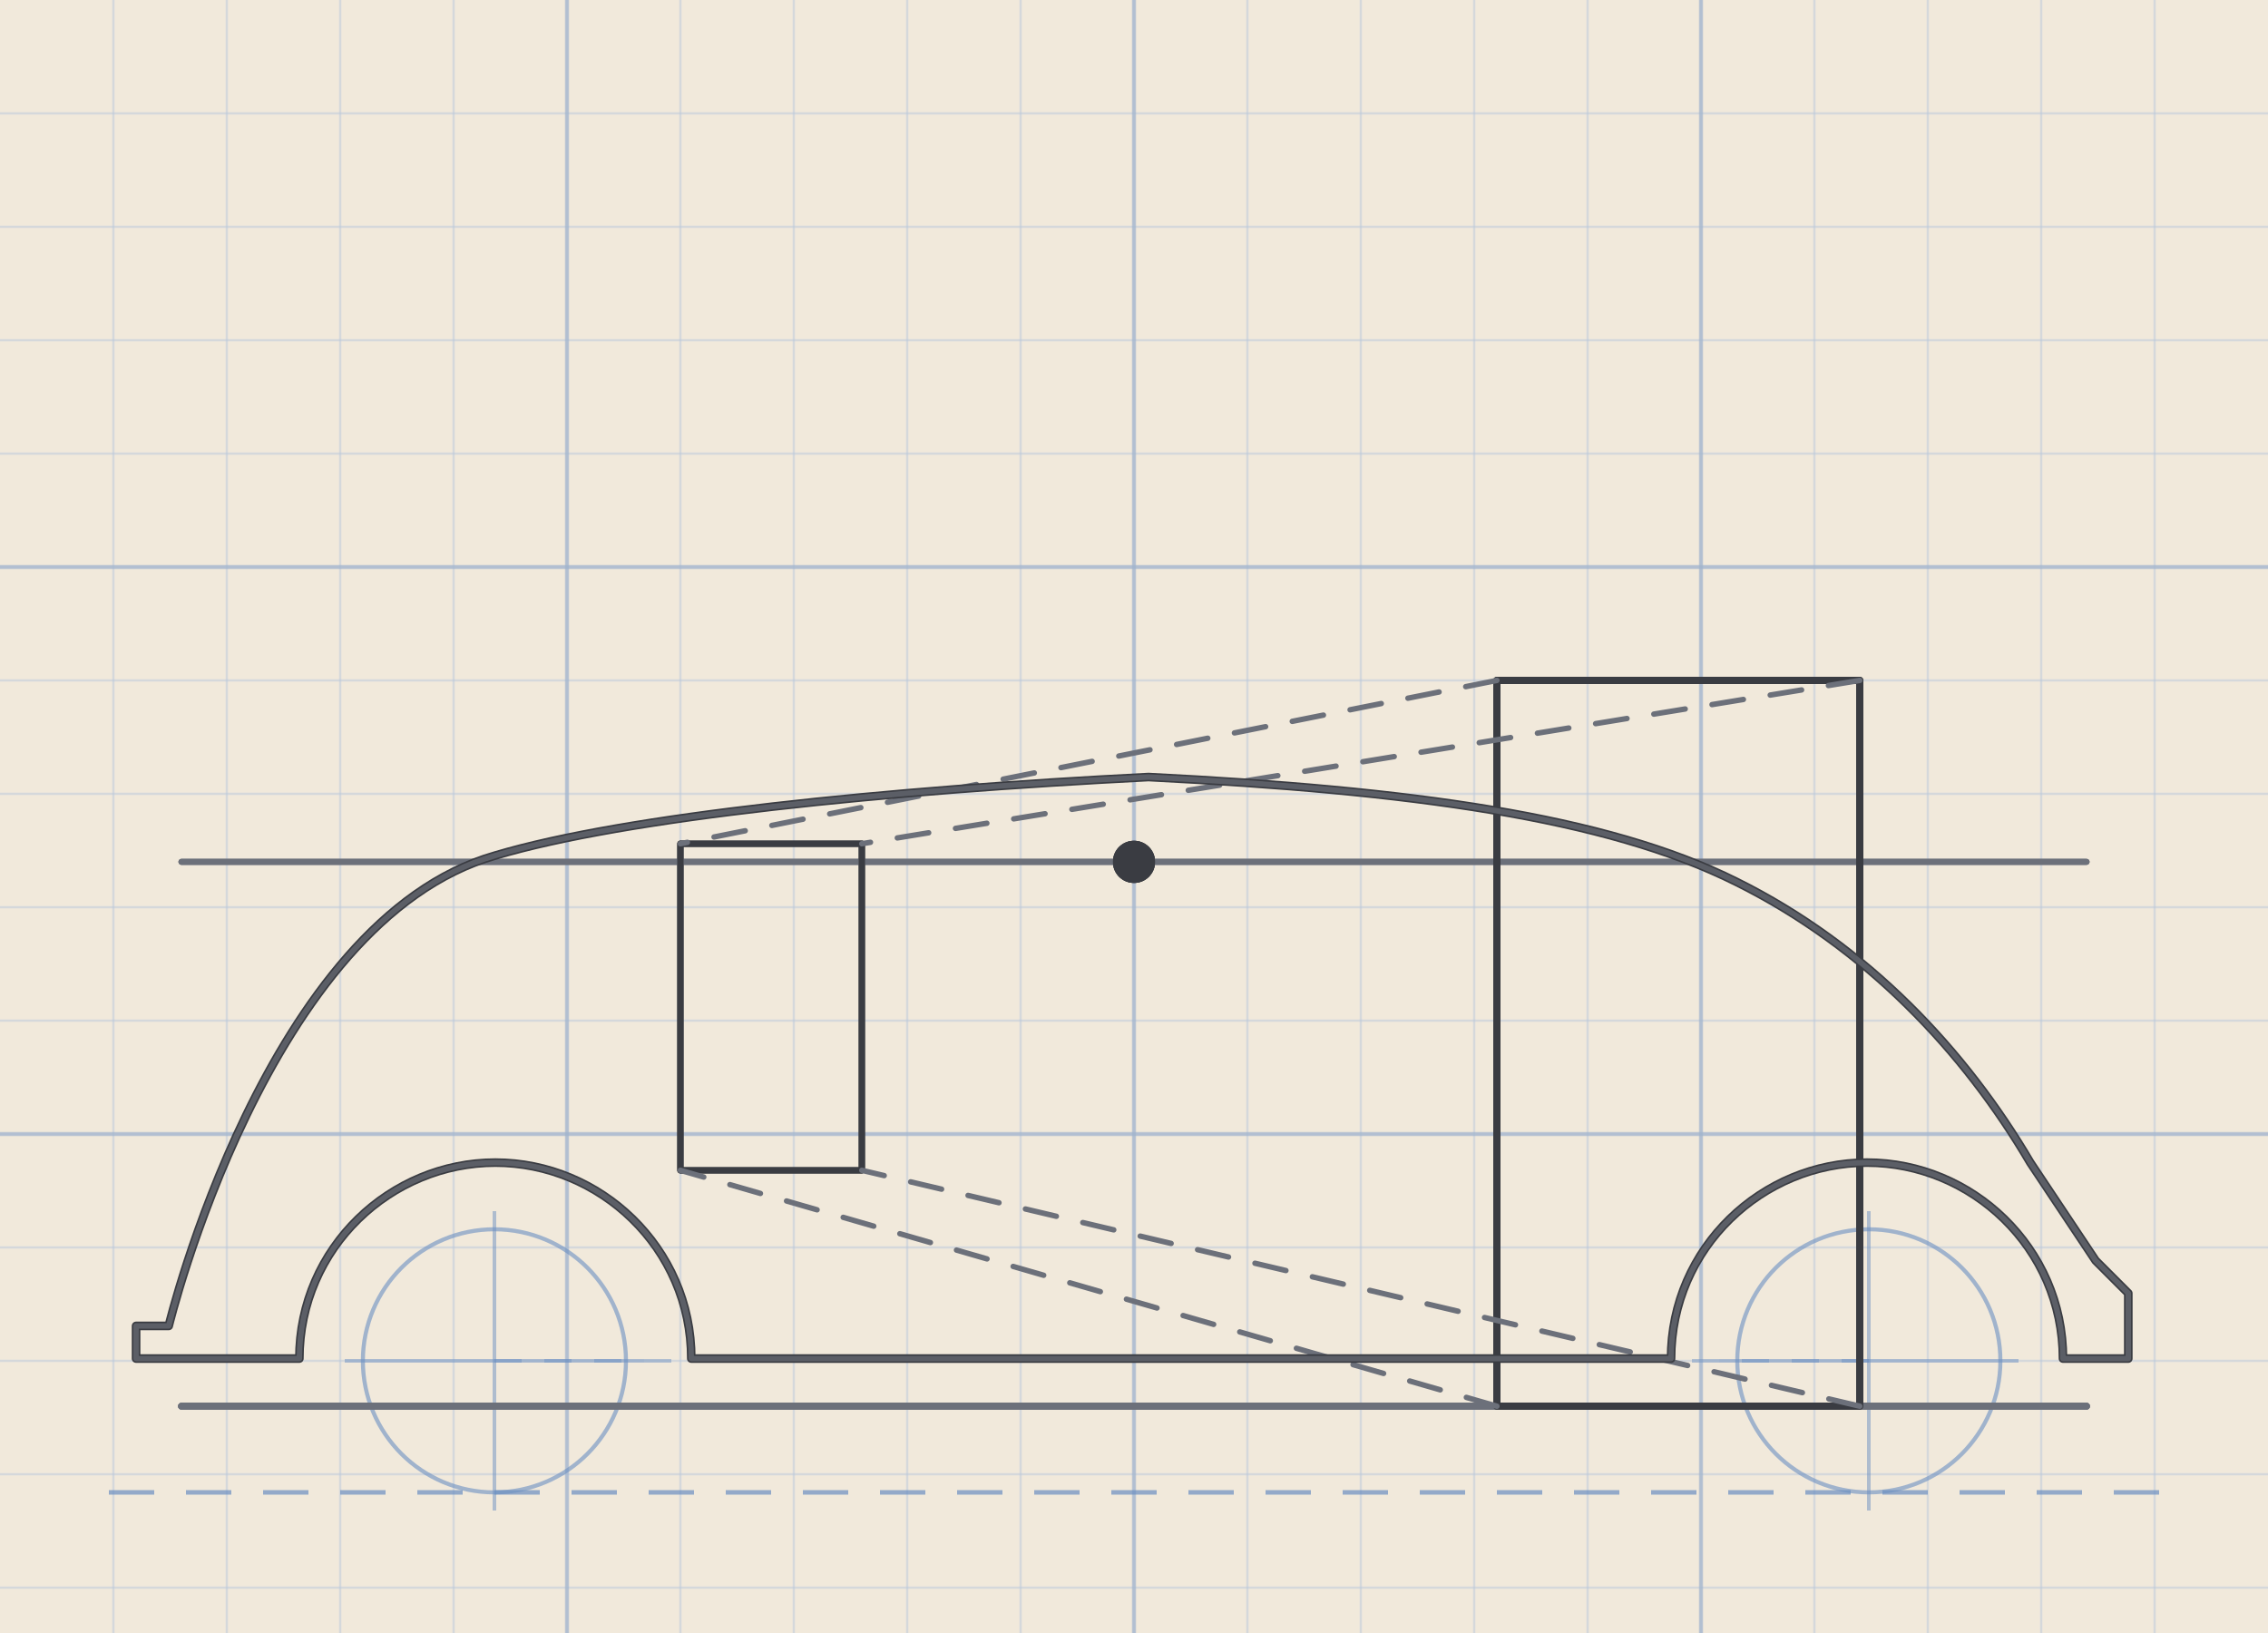
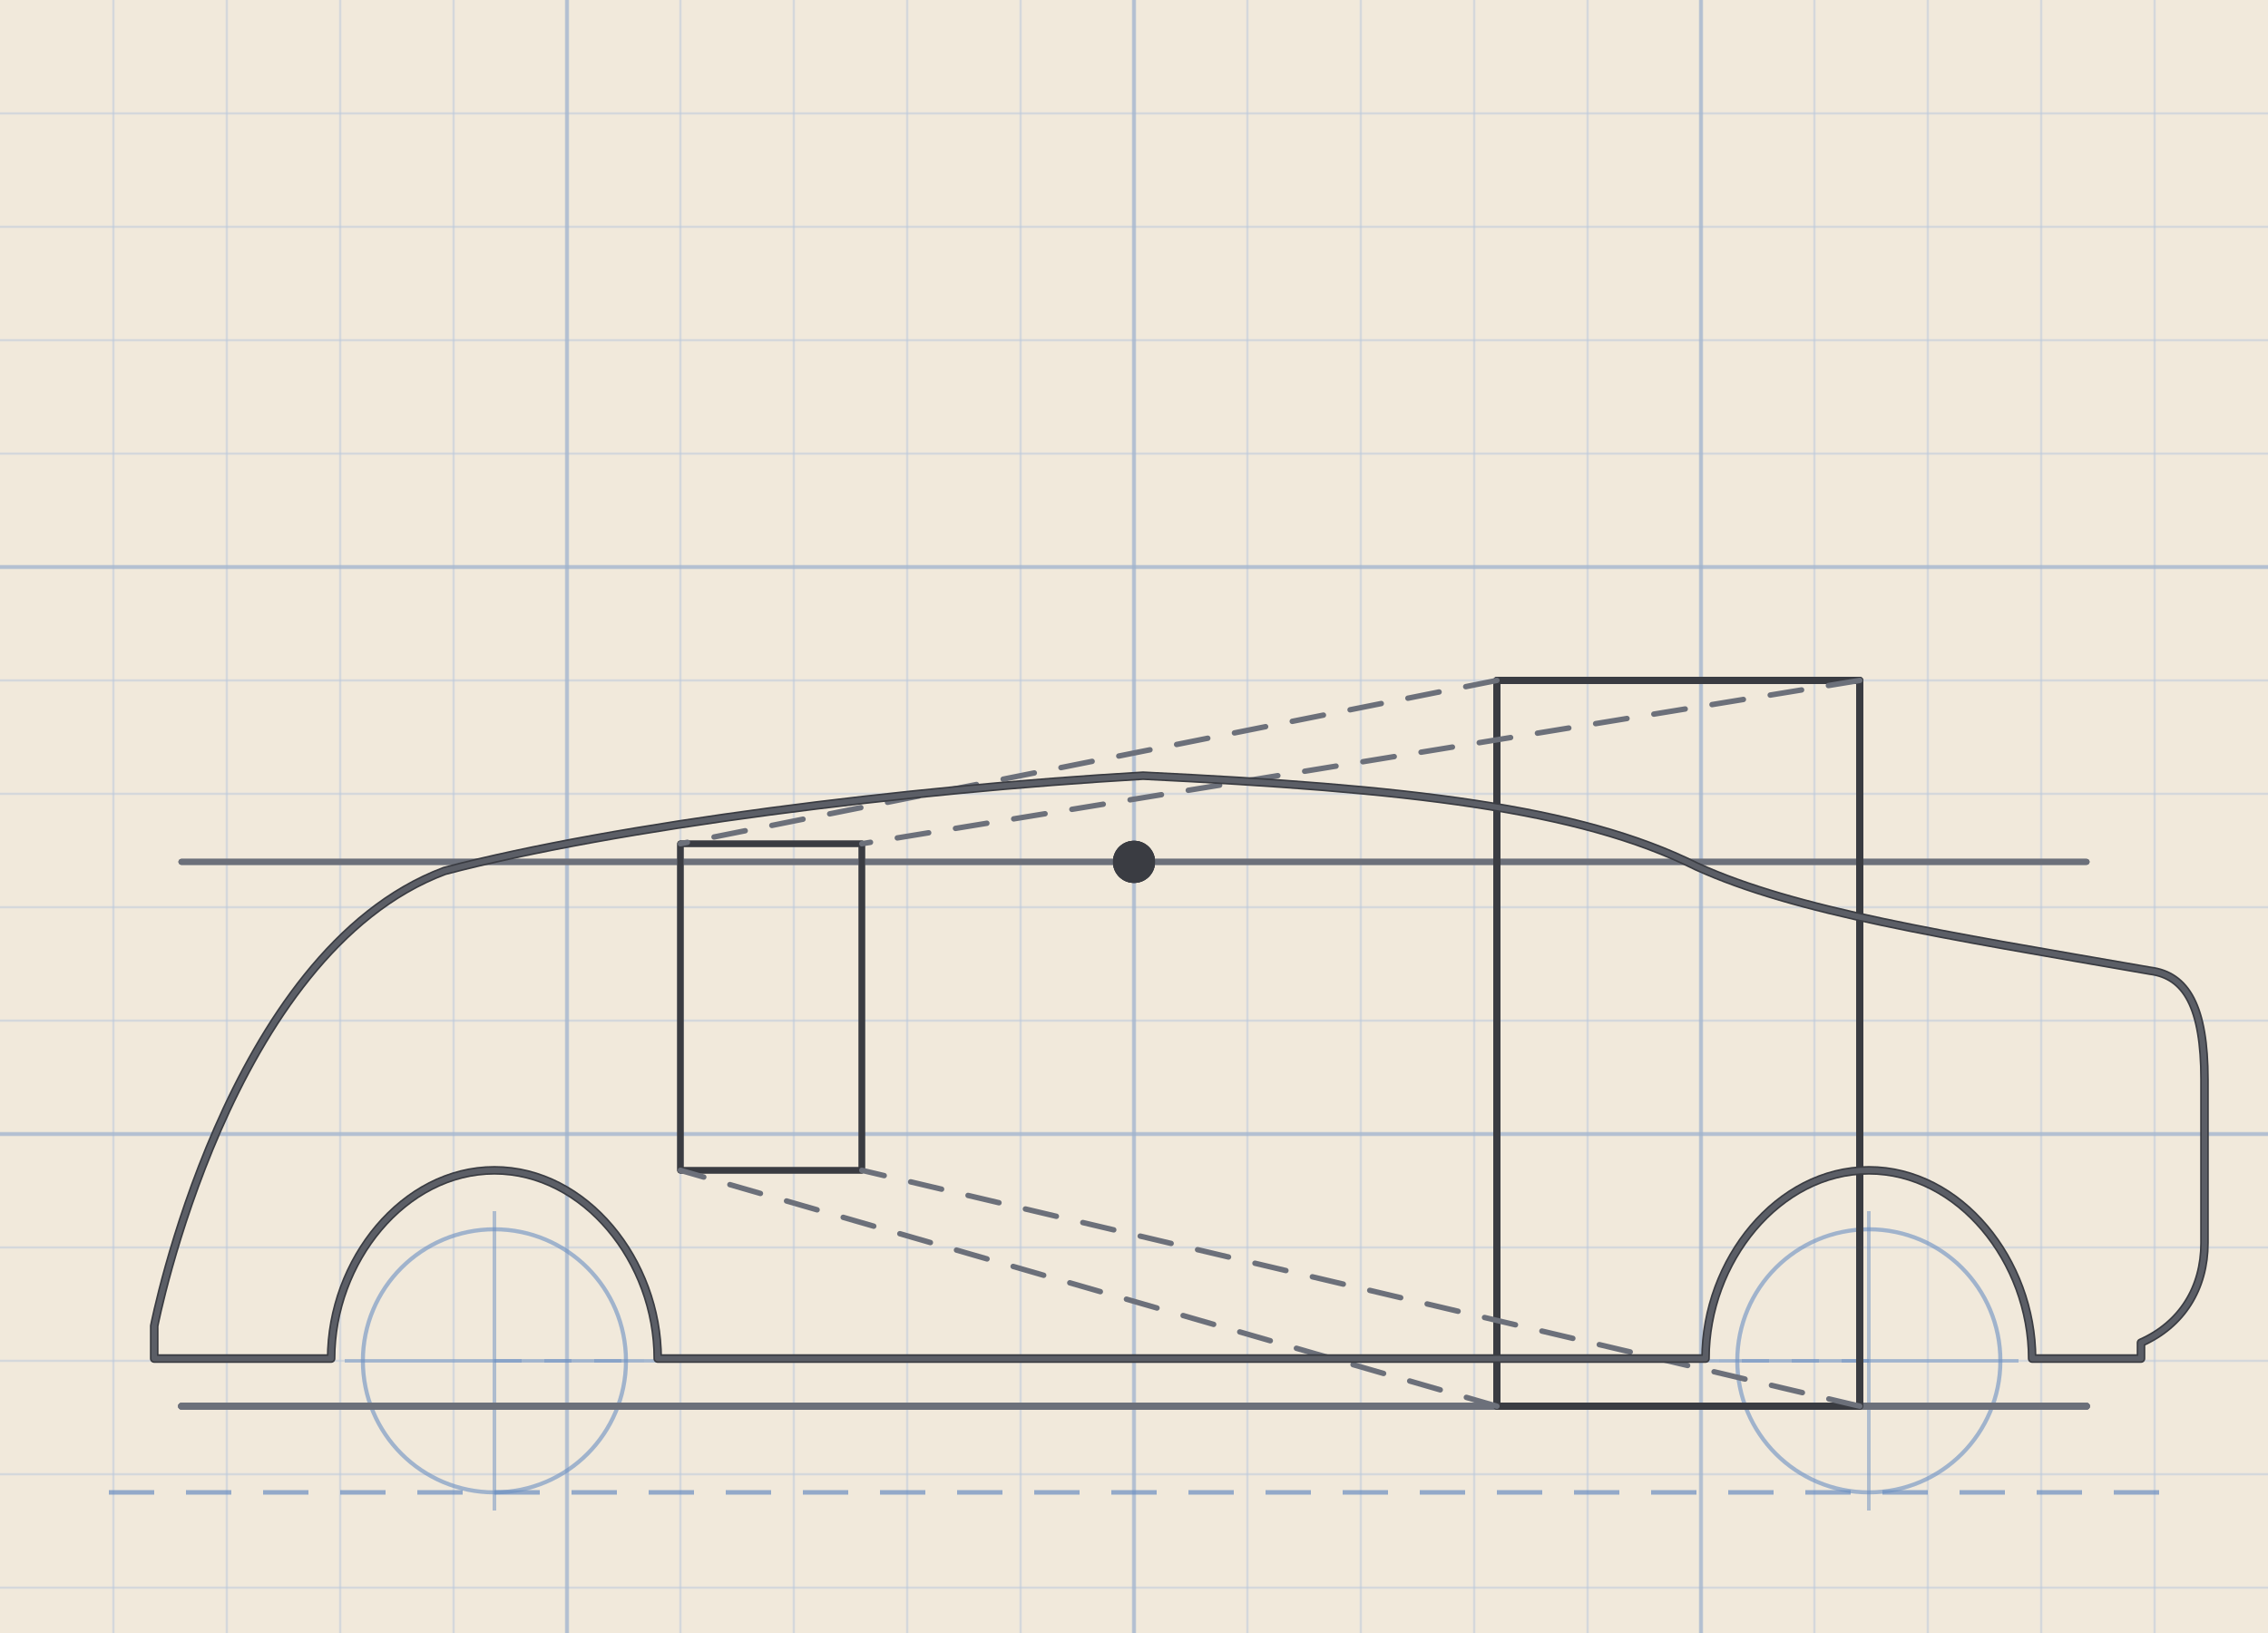
<svg xmlns="http://www.w3.org/2000/svg" viewBox="0 0 500 360" role="img">
  <defs>
    <linearGradient id="gBody" x1="0" y1="0" x2="0" y2="1">
-       <stop offset="0%" stop-color="#FBF9F3" />
-       <stop offset="18%" stop-color="#E9E4D8" />
-       <stop offset="55%" stop-color="#C9C2B2" />
-       <stop offset="100%" stop-color="#9C9484" />
+       <stop offset="0%" stop-color="#FBF9F2" />
+       <stop offset="22%" stop-color="#E8E2D4" />
+       <stop offset="55%" stop-color="#C6BFAE" />
+       <stop offset="82%" stop-color="#9A9283" />
+       <stop offset="100%" stop-color="#7A7368" />
    </linearGradient>
    <linearGradient id="gGlass" x1="0" y1="0" x2="0" y2="1">
      <stop offset="0%" stop-color="#55585F" />
      <stop offset="100%" stop-color="#7B7F88" />
    </linearGradient>
    <radialGradient id="gTire" cx="0.5" cy="0.5" r="0.5">
      <stop offset="0%" stop-color="#4A4E55" />
      <stop offset="75%" stop-color="#2D3036" />
      <stop offset="100%" stop-color="#202227" />
    </radialGradient>
    <radialGradient id="gRim" cx="0.5" cy="0.5" r="0.5">
      <stop offset="0%" stop-color="#F3F2EC" />
      <stop offset="70%" stop-color="#C6C1B4" />
      <stop offset="100%" stop-color="#A39C8D" />
    </radialGradient>
    <radialGradient id="gGround" cx="0.5" cy="0.5" r="0.5">
      <stop offset="0%" stop-color="#8A8478" stop-opacity="0.34" />
      <stop offset="100%" stop-color="#8A8478" stop-opacity="0" />
    </radialGradient>
    <radialGradient id="gMetal" cx="0.5" cy="0.36" r="0.66">
      <stop offset="0%" stop-color="#FDFCF8" />
      <stop offset="24%" stop-color="#D4CFC2" />
      <stop offset="48%" stop-color="#8B8478" />
      <stop offset="66%" stop-color="#3A3C42" />
      <stop offset="82%" stop-color="#B9B3A6" />
      <stop offset="100%" stop-color="#6E6A61" />
    </radialGradient>
    <radialGradient id="gMatte" cx="0.5" cy="0.42" r="0.62">
      <stop offset="0%" stop-color="#EFEDE6" />
      <stop offset="55%" stop-color="#B9B4A8" />
      <stop offset="100%" stop-color="#7D786E" />
    </radialGradient>
    <radialGradient id="gGlassBall" cx="0.36" cy="0.32" r="0.7">
      <stop offset="0%" stop-color="#FBF9F3" stop-opacity="0.2" />
      <stop offset="55%" stop-color="#7B7F88" stop-opacity="0.1" />
      <stop offset="100%" stop-color="#3A3C42" stop-opacity="0.38" />
    </radialGradient>
    <linearGradient id="gTonePaper" x1="0" y1="0" x2="0" y2="1">
      <stop offset="0%" stop-color="#D6D0C2" />
      <stop offset="100%" stop-color="#BCB5A5" />
    </linearGradient>
    <linearGradient id="gScreen" x1="0" y1="0" x2="0" y2="1">
      <stop offset="0%" stop-color="#41444C" />
      <stop offset="100%" stop-color="#22242A" />
    </linearGradient>
  </defs>
  <rect x="0" y="0" width="500" height="360" fill="#F1E9DB" />
  <line x1="25" y1="0" x2="25" y2="360" stroke="#B9C8DC" stroke-width="0.5" opacity="0.5" />
  <line x1="50" y1="0" x2="50" y2="360" stroke="#B9C8DC" stroke-width="0.5" opacity="0.5" />
  <line x1="75" y1="0" x2="75" y2="360" stroke="#B9C8DC" stroke-width="0.5" opacity="0.5" />
  <line x1="100" y1="0" x2="100" y2="360" stroke="#B9C8DC" stroke-width="0.5" opacity="0.5" />
  <line x1="125" y1="0" x2="125" y2="360" stroke="#B9C8DC" stroke-width="0.5" opacity="0.5" />
  <line x1="150" y1="0" x2="150" y2="360" stroke="#B9C8DC" stroke-width="0.5" opacity="0.5" />
  <line x1="175" y1="0" x2="175" y2="360" stroke="#B9C8DC" stroke-width="0.5" opacity="0.5" />
  <line x1="200" y1="0" x2="200" y2="360" stroke="#B9C8DC" stroke-width="0.5" opacity="0.5" />
  <line x1="225" y1="0" x2="225" y2="360" stroke="#B9C8DC" stroke-width="0.5" opacity="0.5" />
  <line x1="250" y1="0" x2="250" y2="360" stroke="#B9C8DC" stroke-width="0.5" opacity="0.5" />
  <line x1="275" y1="0" x2="275" y2="360" stroke="#B9C8DC" stroke-width="0.5" opacity="0.5" />
  <line x1="300" y1="0" x2="300" y2="360" stroke="#B9C8DC" stroke-width="0.5" opacity="0.5" />
  <line x1="325" y1="0" x2="325" y2="360" stroke="#B9C8DC" stroke-width="0.5" opacity="0.5" />
  <line x1="350" y1="0" x2="350" y2="360" stroke="#B9C8DC" stroke-width="0.5" opacity="0.5" />
  <line x1="375" y1="0" x2="375" y2="360" stroke="#B9C8DC" stroke-width="0.5" opacity="0.5" />
  <line x1="400" y1="0" x2="400" y2="360" stroke="#B9C8DC" stroke-width="0.5" opacity="0.5" />
  <line x1="425" y1="0" x2="425" y2="360" stroke="#B9C8DC" stroke-width="0.5" opacity="0.5" />
  <line x1="450" y1="0" x2="450" y2="360" stroke="#B9C8DC" stroke-width="0.5" opacity="0.5" />
  <line x1="475" y1="0" x2="475" y2="360" stroke="#B9C8DC" stroke-width="0.5" opacity="0.5" />
  <line x1="0" y1="25" x2="500" y2="25" stroke="#B9C8DC" stroke-width="0.5" opacity="0.5" />
  <line x1="0" y1="50" x2="500" y2="50" stroke="#B9C8DC" stroke-width="0.5" opacity="0.5" />
  <line x1="0" y1="75" x2="500" y2="75" stroke="#B9C8DC" stroke-width="0.5" opacity="0.5" />
  <line x1="0" y1="100" x2="500" y2="100" stroke="#B9C8DC" stroke-width="0.5" opacity="0.5" />
  <line x1="0" y1="125" x2="500" y2="125" stroke="#B9C8DC" stroke-width="0.5" opacity="0.5" />
  <line x1="0" y1="150" x2="500" y2="150" stroke="#B9C8DC" stroke-width="0.5" opacity="0.5" />
  <line x1="0" y1="175" x2="500" y2="175" stroke="#B9C8DC" stroke-width="0.5" opacity="0.5" />
  <line x1="0" y1="200" x2="500" y2="200" stroke="#B9C8DC" stroke-width="0.5" opacity="0.5" />
  <line x1="0" y1="225" x2="500" y2="225" stroke="#B9C8DC" stroke-width="0.5" opacity="0.5" />
  <line x1="0" y1="250" x2="500" y2="250" stroke="#B9C8DC" stroke-width="0.5" opacity="0.5" />
  <line x1="0" y1="275" x2="500" y2="275" stroke="#B9C8DC" stroke-width="0.5" opacity="0.5" />
  <line x1="0" y1="300" x2="500" y2="300" stroke="#B9C8DC" stroke-width="0.5" opacity="0.5" />
  <line x1="0" y1="325" x2="500" y2="325" stroke="#B9C8DC" stroke-width="0.5" opacity="0.5" />
  <line x1="0" y1="350" x2="500" y2="350" stroke="#B9C8DC" stroke-width="0.5" opacity="0.5" />
  <line x1="125" y1="0" x2="125" y2="360" stroke="#9FB2CC" stroke-width="0.9" opacity="0.65" />
  <line x1="250" y1="0" x2="250" y2="360" stroke="#9FB2CC" stroke-width="0.9" opacity="0.65" />
  <line x1="375" y1="0" x2="375" y2="360" stroke="#9FB2CC" stroke-width="0.9" opacity="0.65" />
  <line x1="0" y1="125" x2="500" y2="125" stroke="#9FB2CC" stroke-width="0.9" opacity="0.65" />
  <line x1="0" y1="250" x2="500" y2="250" stroke="#9FB2CC" stroke-width="0.9" opacity="0.65" />
  <line x1="24" y1="329" x2="476" y2="329" stroke="#6B8FC2" stroke-width="1.0" stroke-dasharray="10 7" opacity="0.7" />
  <circle cx="109" cy="300" r="29" stroke="#6B8FC2" stroke-width="0.9" fill="none" opacity="0.6" />
  <line x1="76" y1="300" x2="142" y2="300" stroke="#6B8FC2" stroke-width="0.8" opacity="0.5" />
  <line x1="109" y1="267" x2="109" y2="333" stroke="#6B8FC2" stroke-width="0.8" opacity="0.5" />
  <circle cx="412" cy="300" r="29" stroke="#6B8FC2" stroke-width="0.9" fill="none" opacity="0.6" />
  <line x1="379" y1="300" x2="445" y2="300" stroke="#6B8FC2" stroke-width="0.8" opacity="0.5" />
  <line x1="412" y1="267" x2="412" y2="333" stroke="#6B8FC2" stroke-width="0.8" opacity="0.5" />
  <line x1="109" y1="300" x2="412" y2="300" stroke="#6B8FC2" stroke-width="0.8" stroke-dasharray="6 5" opacity="0.45" />
  <line x1="40" y1="190" x2="460" y2="190" stroke="#6C707A" stroke-width="1.3" stroke-linecap="round" stroke-linejoin="round" />
  <circle cx="250" cy="190" r="4" stroke="#3A3C42" stroke-width="1.3" stroke-linecap="round" stroke-linejoin="round" fill="#3A3C42" />
  <line x1="40" y1="310" x2="460" y2="310" stroke="#6C707A" stroke-width="1.5" stroke-linecap="round" stroke-linejoin="round" />
  <line x1="40" y1="190" x2="460" y2="190" stroke="#6C707A" stroke-width="1.3" stroke-linecap="round" stroke-linejoin="round" />
  <circle cx="250" cy="190" r="4" stroke="#3A3C42" stroke-width="1.3" stroke-linecap="round" stroke-linejoin="round" fill="#3A3C42" />
  <line x1="40" y1="310" x2="460" y2="310" stroke="#6C707A" stroke-width="1.5" stroke-linecap="round" stroke-linejoin="round" />
  <path d="M330 150 L410 150 L410 310 L330 310 Z" stroke="#3A3C42" stroke-width="1.6" stroke-linecap="round" stroke-linejoin="round" fill="none" />
  <path d="M150 186 L190 186 L190 258 L150 258 Z" stroke="#3A3C42" stroke-width="1.4" stroke-linecap="round" stroke-linejoin="round" fill="none" />
  <line x1="40" y1="190" x2="460" y2="190" stroke="#6C707A" stroke-width="1.3" stroke-linecap="round" stroke-linejoin="round" />
  <circle cx="250" cy="190" r="4" stroke="#3A3C42" stroke-width="1.3" stroke-linecap="round" stroke-linejoin="round" fill="#3A3C42" />
  <line x1="40" y1="310" x2="460" y2="310" stroke="#6C707A" stroke-width="1.5" stroke-linecap="round" stroke-linejoin="round" />
  <path d="M330 150 L410 150 L410 310 L330 310 Z" stroke="#3A3C42" stroke-width="1.6" stroke-linecap="round" stroke-linejoin="round" fill="none" />
  <path d="M150 186 L190 186 L190 258 L150 258 Z" stroke="#3A3C42" stroke-width="1.4" stroke-linecap="round" stroke-linejoin="round" fill="none" />
  <line x1="330" y1="150" x2="150" y2="186" stroke="#6C707A" stroke-width="1.2" stroke-linecap="round" stroke-linejoin="round" stroke-dasharray="7 6" />
  <line x1="410" y1="150" x2="190" y2="186" stroke="#6C707A" stroke-width="1.2" stroke-linecap="round" stroke-linejoin="round" stroke-dasharray="7 6" />
  <line x1="330" y1="310" x2="150" y2="258" stroke="#6C707A" stroke-width="1.2" stroke-linecap="round" stroke-linejoin="round" stroke-dasharray="7 6" />
  <line x1="410" y1="310" x2="190" y2="258" stroke="#6C707A" stroke-width="1.2" stroke-linecap="round" stroke-linejoin="round" stroke-dasharray="7 6" />
-   <path d="M37.2 292.3 C37.2 292.3 58.8 203.0 109.2 188.6 C138.0 180.0 195.6 174.2 253.2 171.3 C310.8 174.2 354.0 180.0 382.8 194.4 C411.6 208.7 433.2 231.8 447.6 256.3 L462.0 277.9 L469.2 285.1 L469.2 299.5 L454.8 299.5 C454.8 275.0 434.6 256.3 411.6 256.3 C388.6 256.3 368.4 275.0 368.4 299.5 L152.4 299.5 C152.4 275.0 132.2 256.3 109.2 256.3 C86.2 256.3 66.0 275.0 66.0 299.5 L30.0 299.5 L30.0 292.3 Z" stroke="#3A3C42" stroke-width="1.9" stroke-linecap="round" stroke-linejoin="round" fill="none" />
-   <path d="M37.2 292.3 C37.2 292.3 58.8 203.0 109.2 188.6 C138.0 180.0 195.6 174.2 253.2 171.3 C310.8 174.2 354.0 180.0 382.8 194.4 C411.6 208.7 433.2 231.8 447.6 256.3 L462.0 277.9 L469.2 285.1 L469.2 299.5 L454.8 299.5 C454.8 275.0 434.6 256.3 411.6 256.3 C388.6 256.3 368.4 275.0 368.4 299.5 L152.4 299.5 C152.4 275.0 132.2 256.3 109.2 256.3 C86.2 256.3 66.0 275.0 66.0 299.5 L30.0 299.5 L30.0 292.3 Z" stroke="#5B5E66" stroke-width="1.2" stroke-linecap="round" stroke-linejoin="round" fill="none" />
+   <path d="M34.0 292.3 C34.0 292.3 50.0 210.0 98.0 192.0 C136.0 182.0 200.0 174.0 252.0 171.0 C310.0 173.8 348.0 178.0 374.0 191.0 C396.0 201.0 428.0 206.0 474.0 214.0 C482.0 215.0 486.0 222.0 486.0 238.0 L486.0 274.0 C486.0 284.0 481.0 292.0 472.0 296.0 L472.0 299.5 L448.0 299.5 C448.0 278.0 432.0 258.0 412.0 258.0 C392.0 258.0 376.0 278.0 376.0 299.5 L145.0 299.5 C145.0 278.0 129.0 258.0 109.0 258.0 C89.0 258.0 73.0 278.0 73.0 299.5 L34.0 299.5 Z" stroke="#3A3C42" stroke-width="1.9" stroke-linecap="round" stroke-linejoin="round" fill="none" />
+   <path d="M34.0 292.3 C34.0 292.3 50.0 210.0 98.0 192.0 C136.0 182.0 200.0 174.0 252.0 171.0 C310.0 173.8 348.0 178.0 374.0 191.0 C396.0 201.0 428.0 206.0 474.0 214.0 C482.0 215.0 486.0 222.0 486.0 238.0 L486.0 274.0 C486.0 284.0 481.0 292.0 472.0 296.0 L472.0 299.5 L448.0 299.5 C448.0 278.0 432.0 258.0 412.0 258.0 C392.0 258.0 376.0 278.0 376.0 299.5 L145.0 299.5 C145.0 278.0 129.0 258.0 109.0 258.0 C89.0 258.0 73.0 278.0 73.0 299.5 L34.0 299.5 Z" stroke="#5B5E66" stroke-width="1.2" stroke-linecap="round" stroke-linejoin="round" fill="none" />
</svg>
